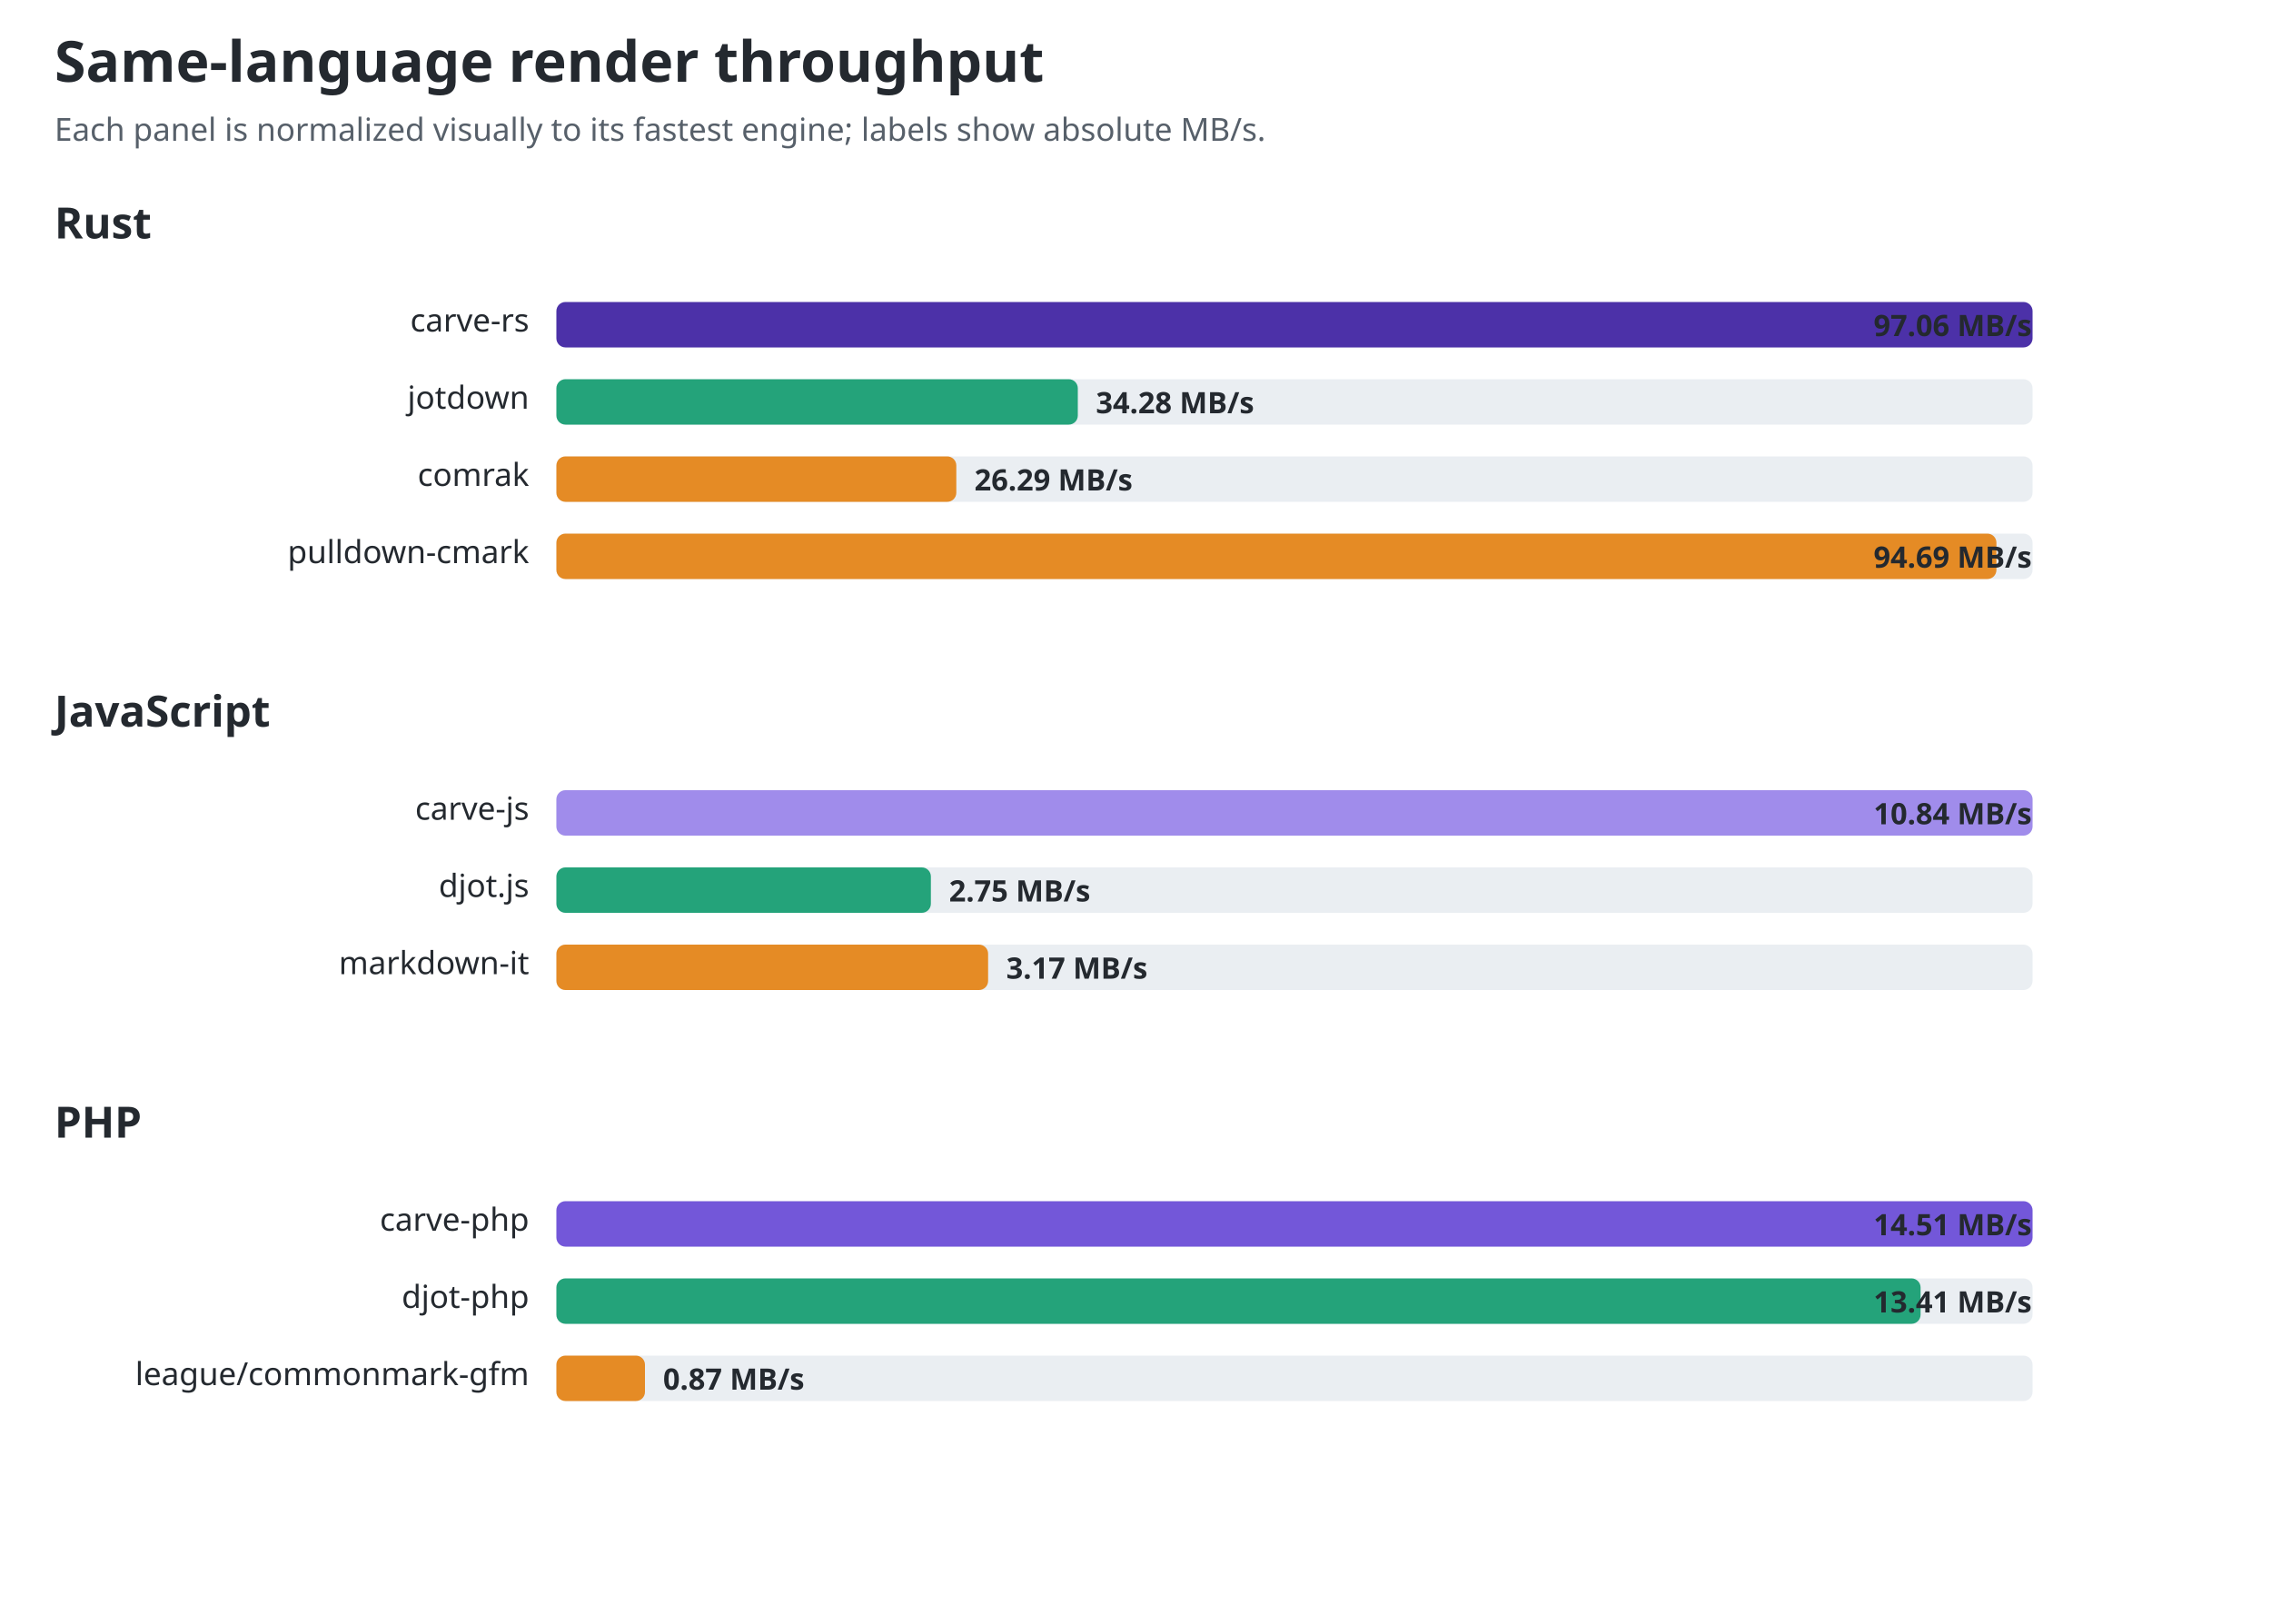
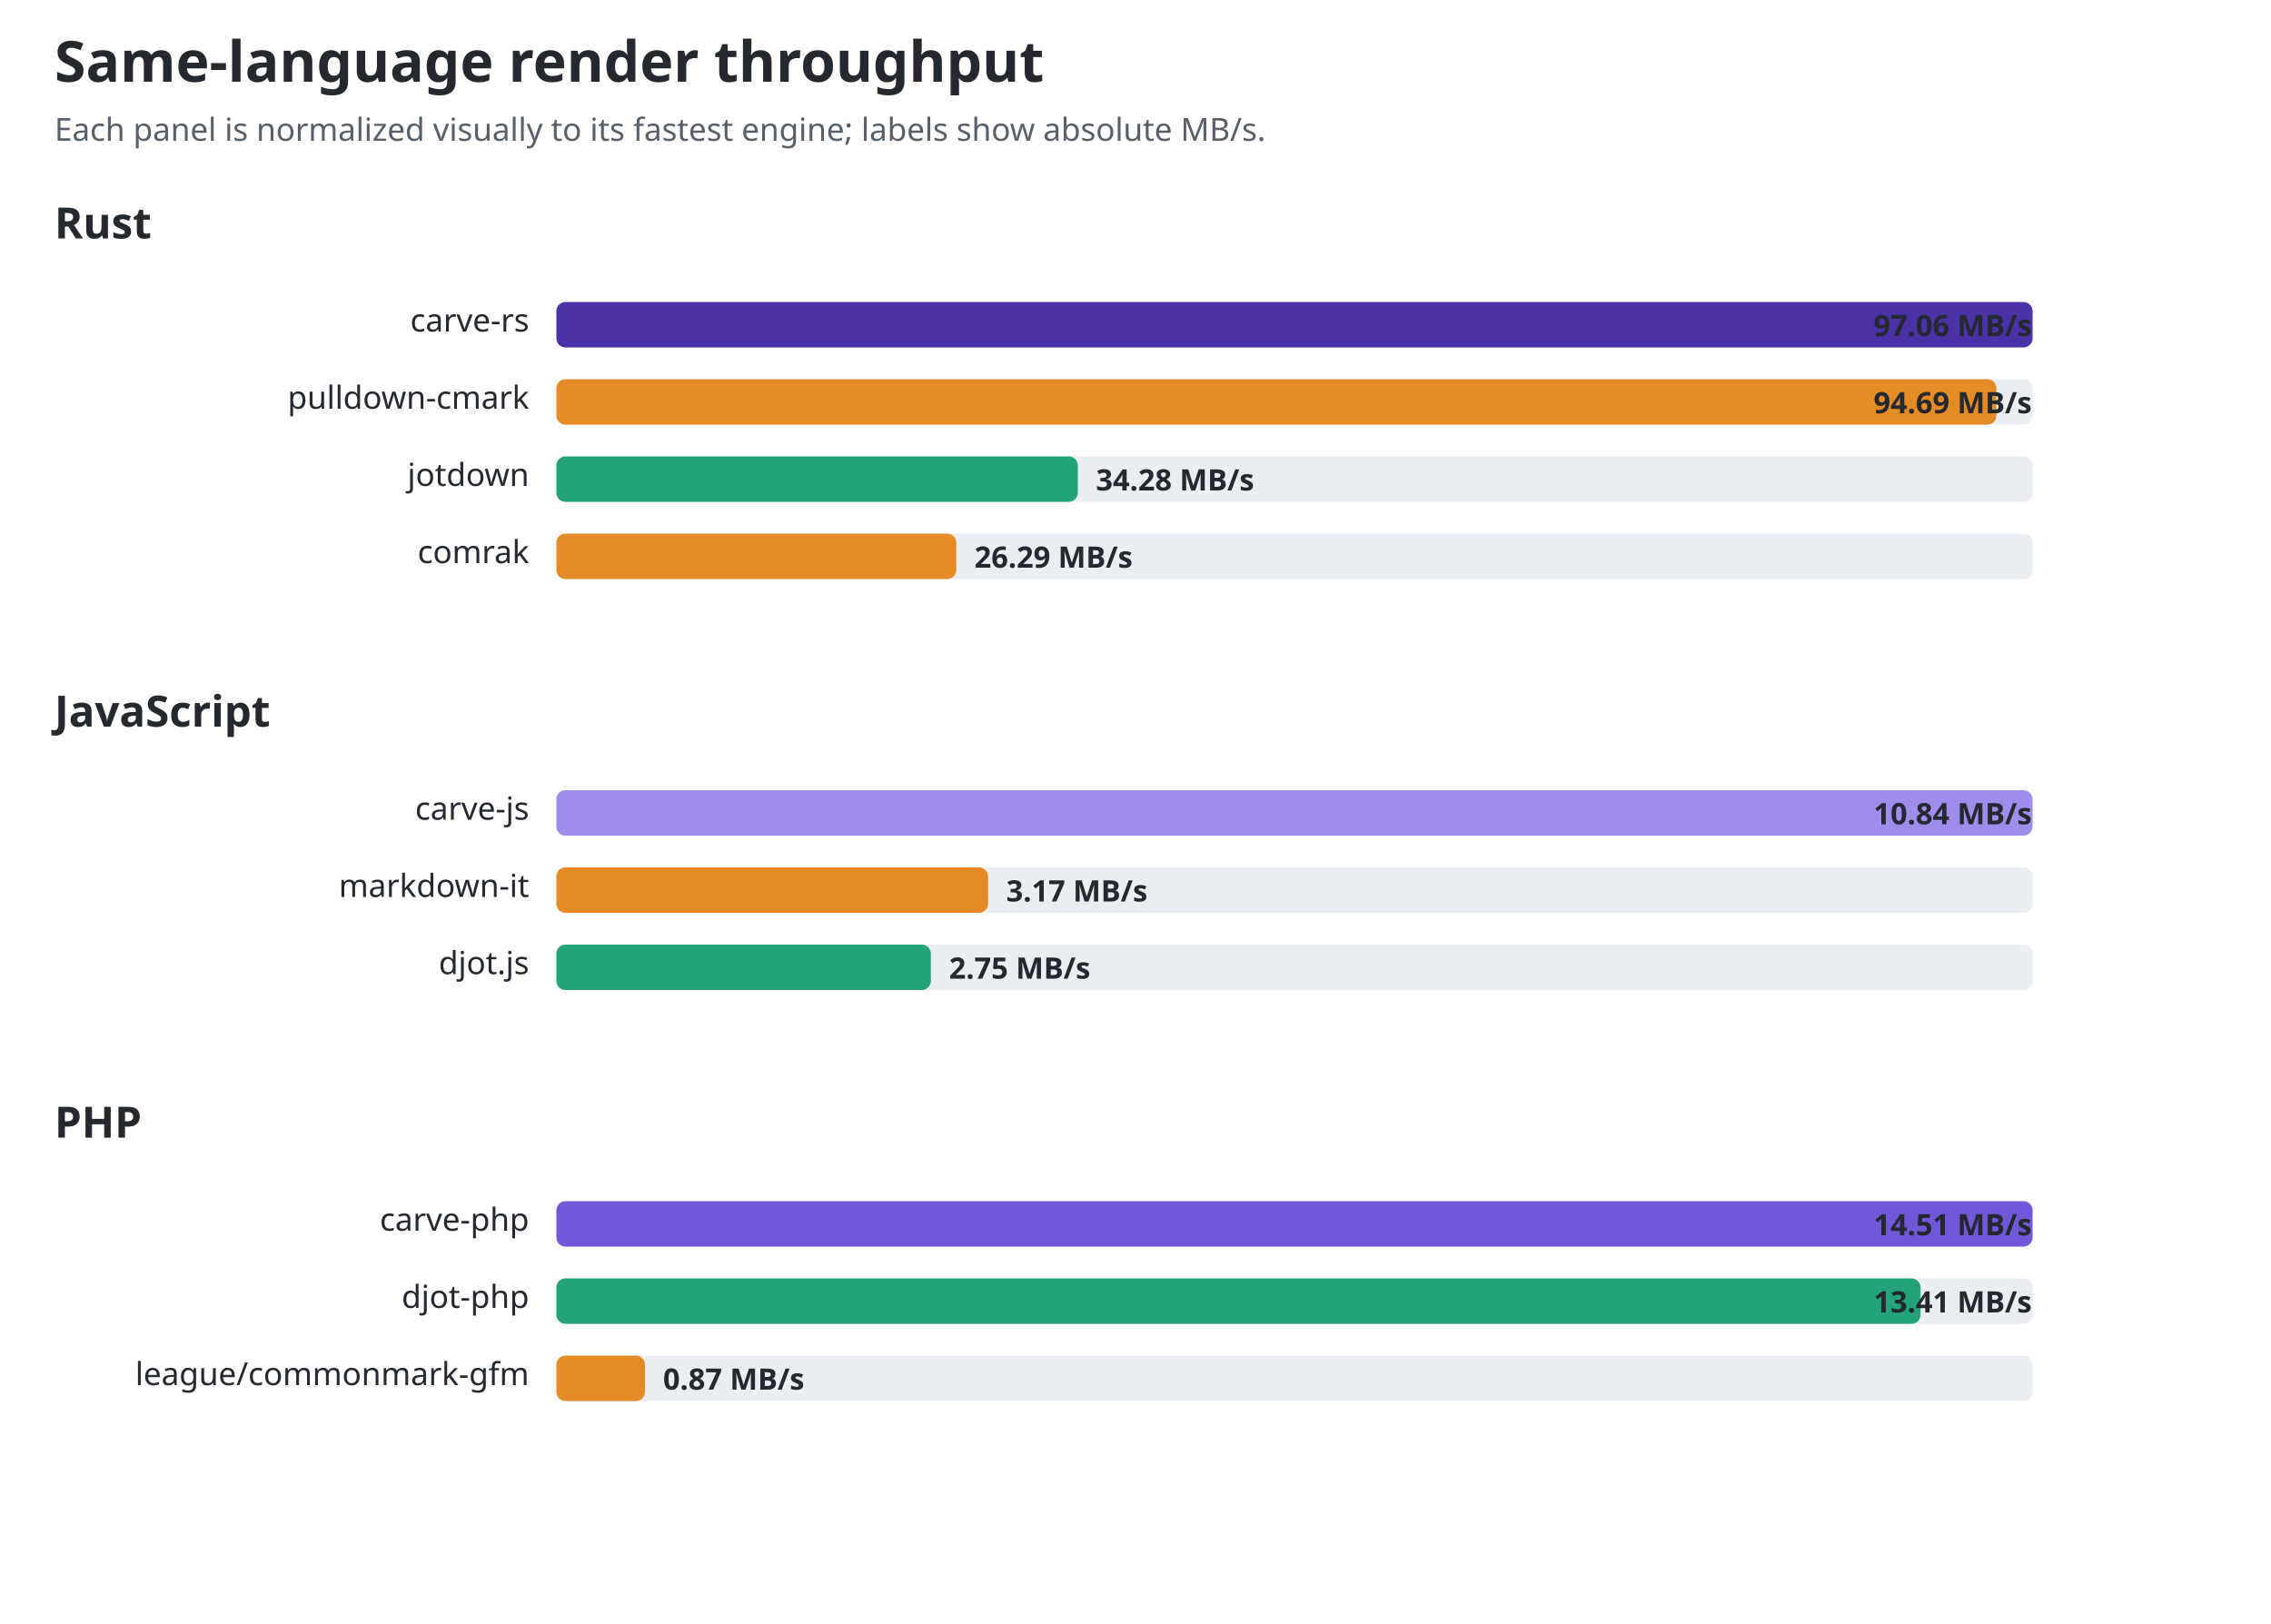
<svg xmlns="http://www.w3.org/2000/svg" width="1000" height="715" viewBox="0 0 1000 715" role="img" aria-labelledby="title desc">
  <style>text{font-family:ui-sans-serif,system-ui,sans-serif;fill:#24292f}.title{font-size:25px;font-weight:700}.sub{font-size:14px;fill:#57606a}.group{font-size:19px;font-weight:650}.label{font-size:14px}.value{font-size:13px;font-weight:650;fill:#24292f}.track{fill:#eaeef2}@media(prefers-color-scheme:dark){text,.value{fill:#f0f6fc}.sub{fill:#8c959f}.track{fill:#30363d}}</style>
  <text id="chart-title" class="title" x="24" y="36">Same-language render throughput</text>
  <text class="sub" x="24" y="62">Each panel is normalized visually to its fastest engine; labels show absolute MB/s.</text>
  <text class="group" x="24" y="105">Rust</text>
  <text class="label" x="233" y="146" text-anchor="end">carve-rs</text>
  <rect class="track" x="245" y="133" width="650" height="20" rx="4" />
  <rect x="245" y="133" width="650.0" height="20" rx="4" fill="#4c31a8" />
  <text class="value" x="825" y="148">97.06 MB/s</text>
-   <text class="label" x="233" y="180" text-anchor="end">jotdown</text>
+   <text class="label" x="233" y="180" text-anchor="end">pulldown-cmark</text>
  <rect class="track" x="245" y="167" width="650" height="20" rx="4" />
-   <rect x="245" y="167" width="229.6" height="20" rx="4" fill="#24a37a" />
-   <text class="value" x="482.569" y="182">34.28 MB/s</text>
-   <text class="label" x="233" y="214" text-anchor="end">comrak</text>
+   <rect x="245" y="167" width="634.1" height="20" rx="4" fill="#e58b25" />
+   <text class="value" x="825" y="182">94.69 MB/s</text>
+   <text class="label" x="233" y="214" text-anchor="end">jotdown</text>
  <rect class="track" x="245" y="201" width="650" height="20" rx="4" />
-   <rect x="245" y="201" width="176.1" height="20" rx="4" fill="#e58b25" />
-   <text class="value" x="429.061" y="216">26.29 MB/s</text>
-   <text class="label" x="233" y="248" text-anchor="end">pulldown-cmark</text>
+   <rect x="245" y="201" width="229.6" height="20" rx="4" fill="#24a37a" />
+   <text class="value" x="482.569" y="216">34.28 MB/s</text>
+   <text class="label" x="233" y="248" text-anchor="end">comrak</text>
  <rect class="track" x="245" y="235" width="650" height="20" rx="4" />
-   <rect x="245" y="235" width="634.1" height="20" rx="4" fill="#e58b25" />
-   <text class="value" x="825" y="250">94.69 MB/s</text>
+   <rect x="245" y="235" width="176.1" height="20" rx="4" fill="#e58b25" />
+   <text class="value" x="429.061" y="250">26.29 MB/s</text>
  <text class="group" x="24" y="320">JavaScript</text>
  <text class="label" x="233" y="361" text-anchor="end">carve-js</text>
  <rect class="track" x="245" y="348" width="650" height="20" rx="4" />
  <rect x="245" y="348" width="650.0" height="20" rx="4" fill="#a08ceb" />
  <text class="value" x="825" y="363">10.84 MB/s</text>
-   <text class="label" x="233" y="395" text-anchor="end">djot.js</text>
+   <text class="label" x="233" y="395" text-anchor="end">markdown-it</text>
  <rect class="track" x="245" y="382" width="650" height="20" rx="4" />
-   <rect x="245" y="382" width="164.9" height="20" rx="4" fill="#24a37a" />
-   <text class="value" x="417.899" y="397">2.75 MB/s</text>
-   <text class="label" x="233" y="429" text-anchor="end">markdown-it</text>
+   <rect x="245" y="382" width="190.1" height="20" rx="4" fill="#e58b25" />
+   <text class="value" x="443.083" y="397">3.17 MB/s</text>
+   <text class="label" x="233" y="429" text-anchor="end">djot.js</text>
  <rect class="track" x="245" y="416" width="650" height="20" rx="4" />
-   <rect x="245" y="416" width="190.1" height="20" rx="4" fill="#e58b25" />
-   <text class="value" x="443.083" y="431">3.17 MB/s</text>
+   <rect x="245" y="416" width="164.9" height="20" rx="4" fill="#24a37a" />
+   <text class="value" x="417.899" y="431">2.75 MB/s</text>
  <text class="group" x="24" y="501">PHP</text>
  <text class="label" x="233" y="542" text-anchor="end">carve-php</text>
  <rect class="track" x="245" y="529" width="650" height="20" rx="4" />
  <rect x="245" y="529" width="650.0" height="20" rx="4" fill="#7357d9" />
  <text class="value" x="825" y="544">14.51 MB/s</text>
  <text class="label" x="233" y="576" text-anchor="end">djot-php</text>
  <rect class="track" x="245" y="563" width="650" height="20" rx="4" />
  <rect x="245" y="563" width="600.7" height="20" rx="4" fill="#24a37a" />
  <text class="value" x="825" y="578">13.41 MB/s</text>
  <text class="label" x="233" y="610" text-anchor="end">league/commonmark-gfm</text>
  <rect class="track" x="245" y="597" width="650" height="20" rx="4" />
  <rect x="245" y="597" width="39.0" height="20" rx="4" fill="#e58b25" />
  <text class="value" x="291.973" y="612">0.87 MB/s</text>
</svg>
